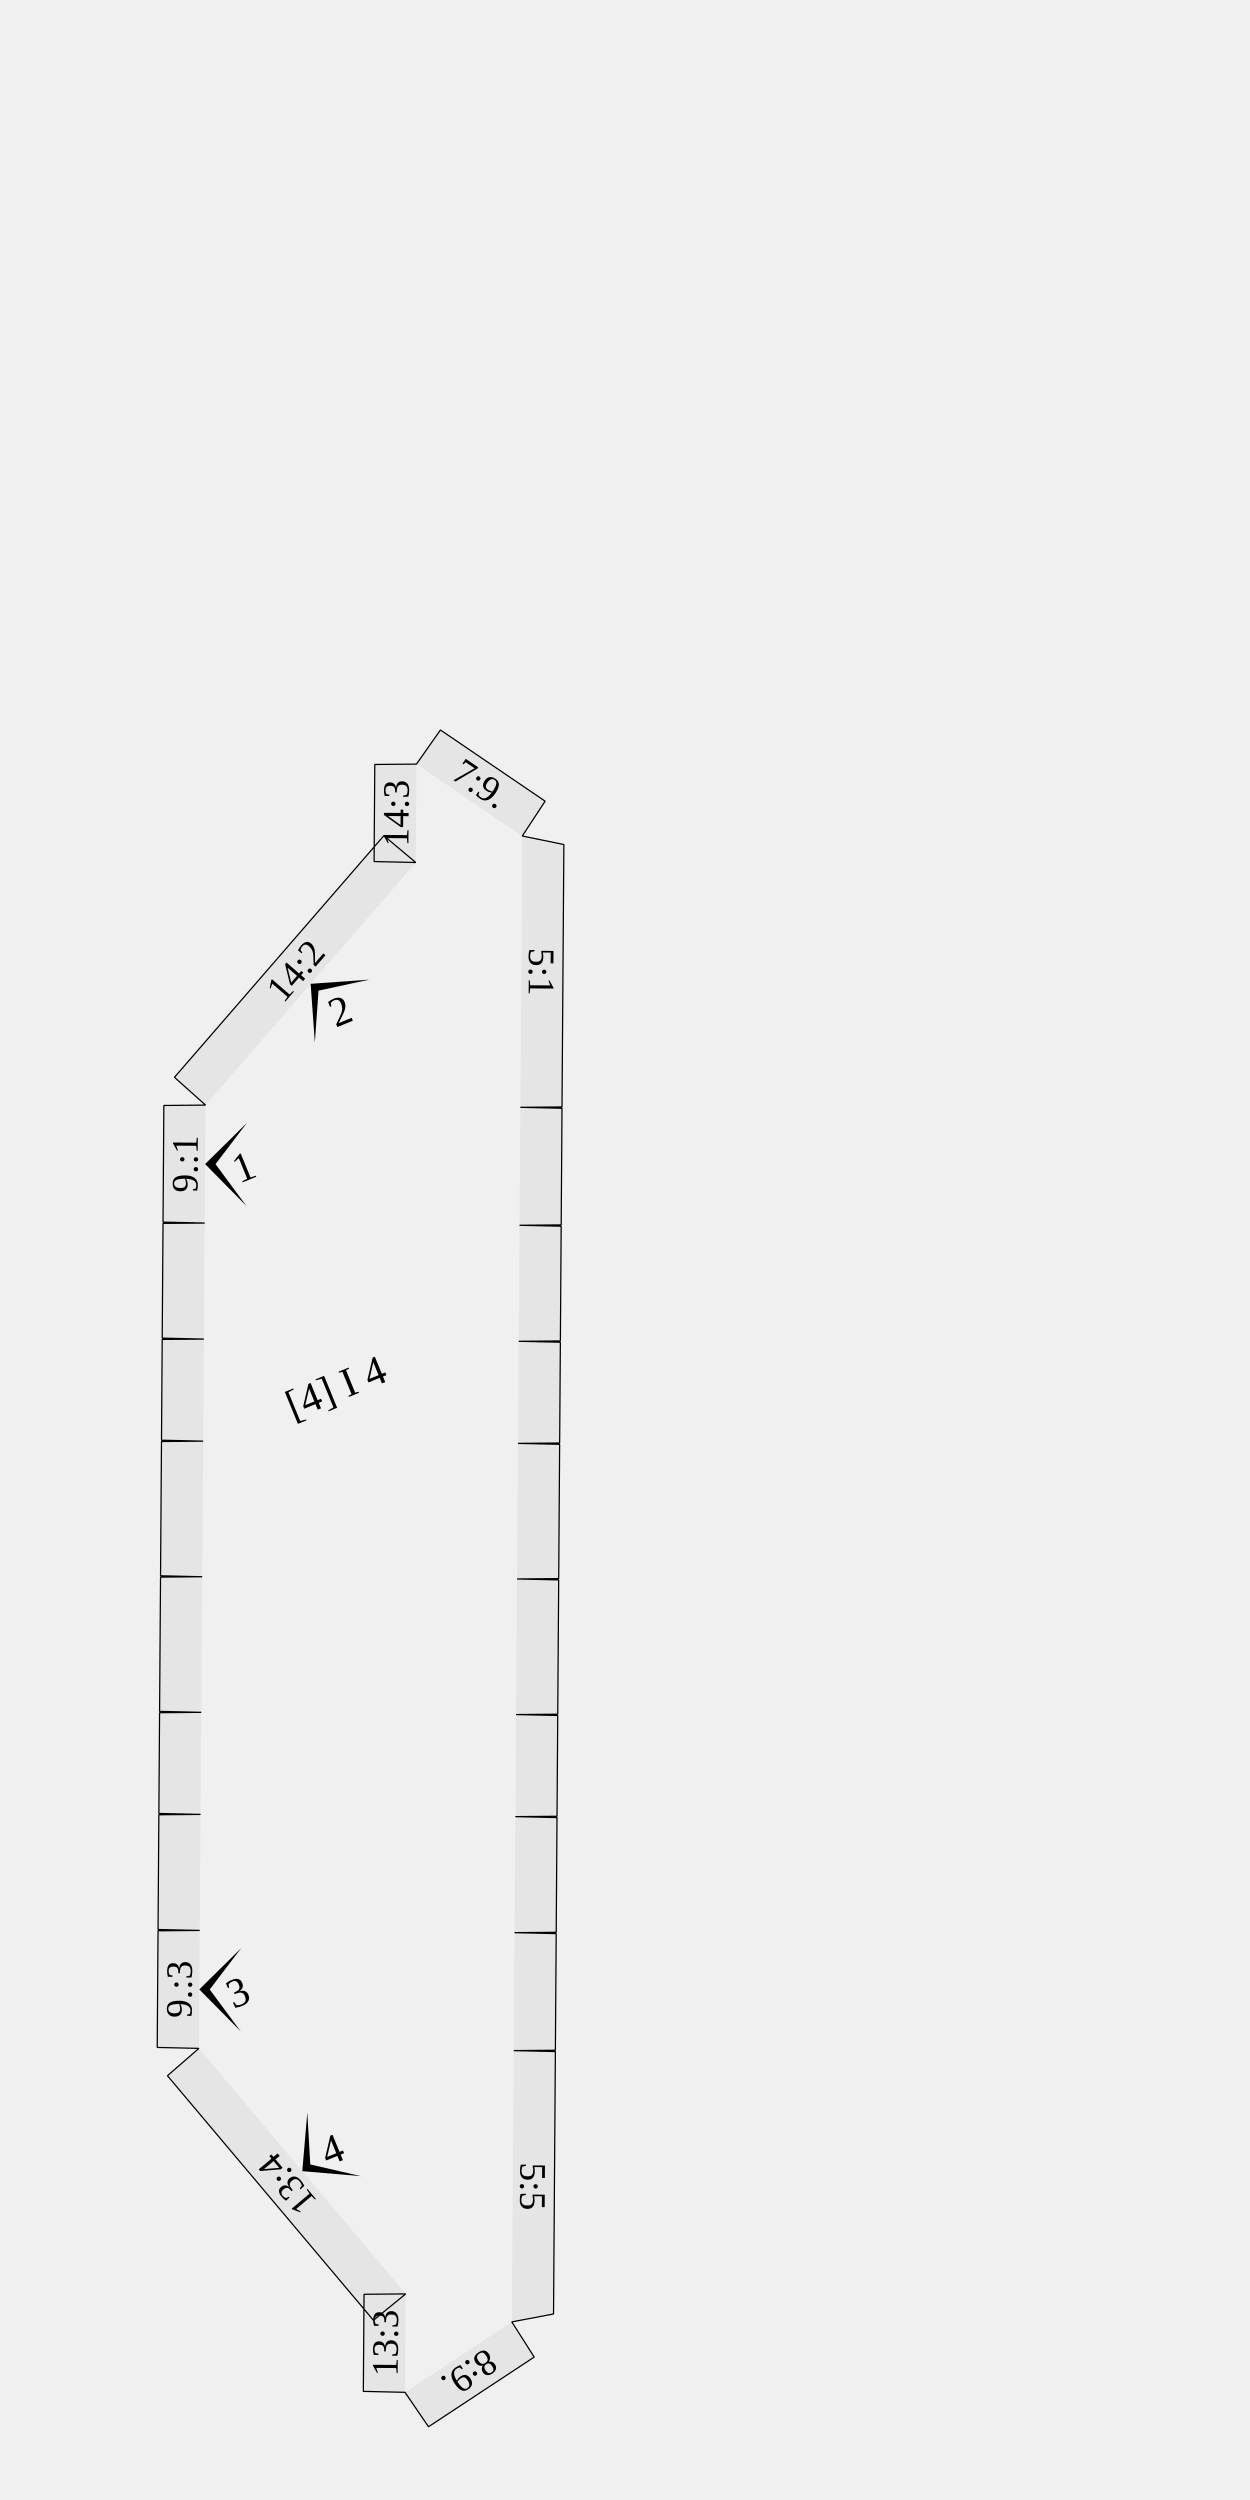
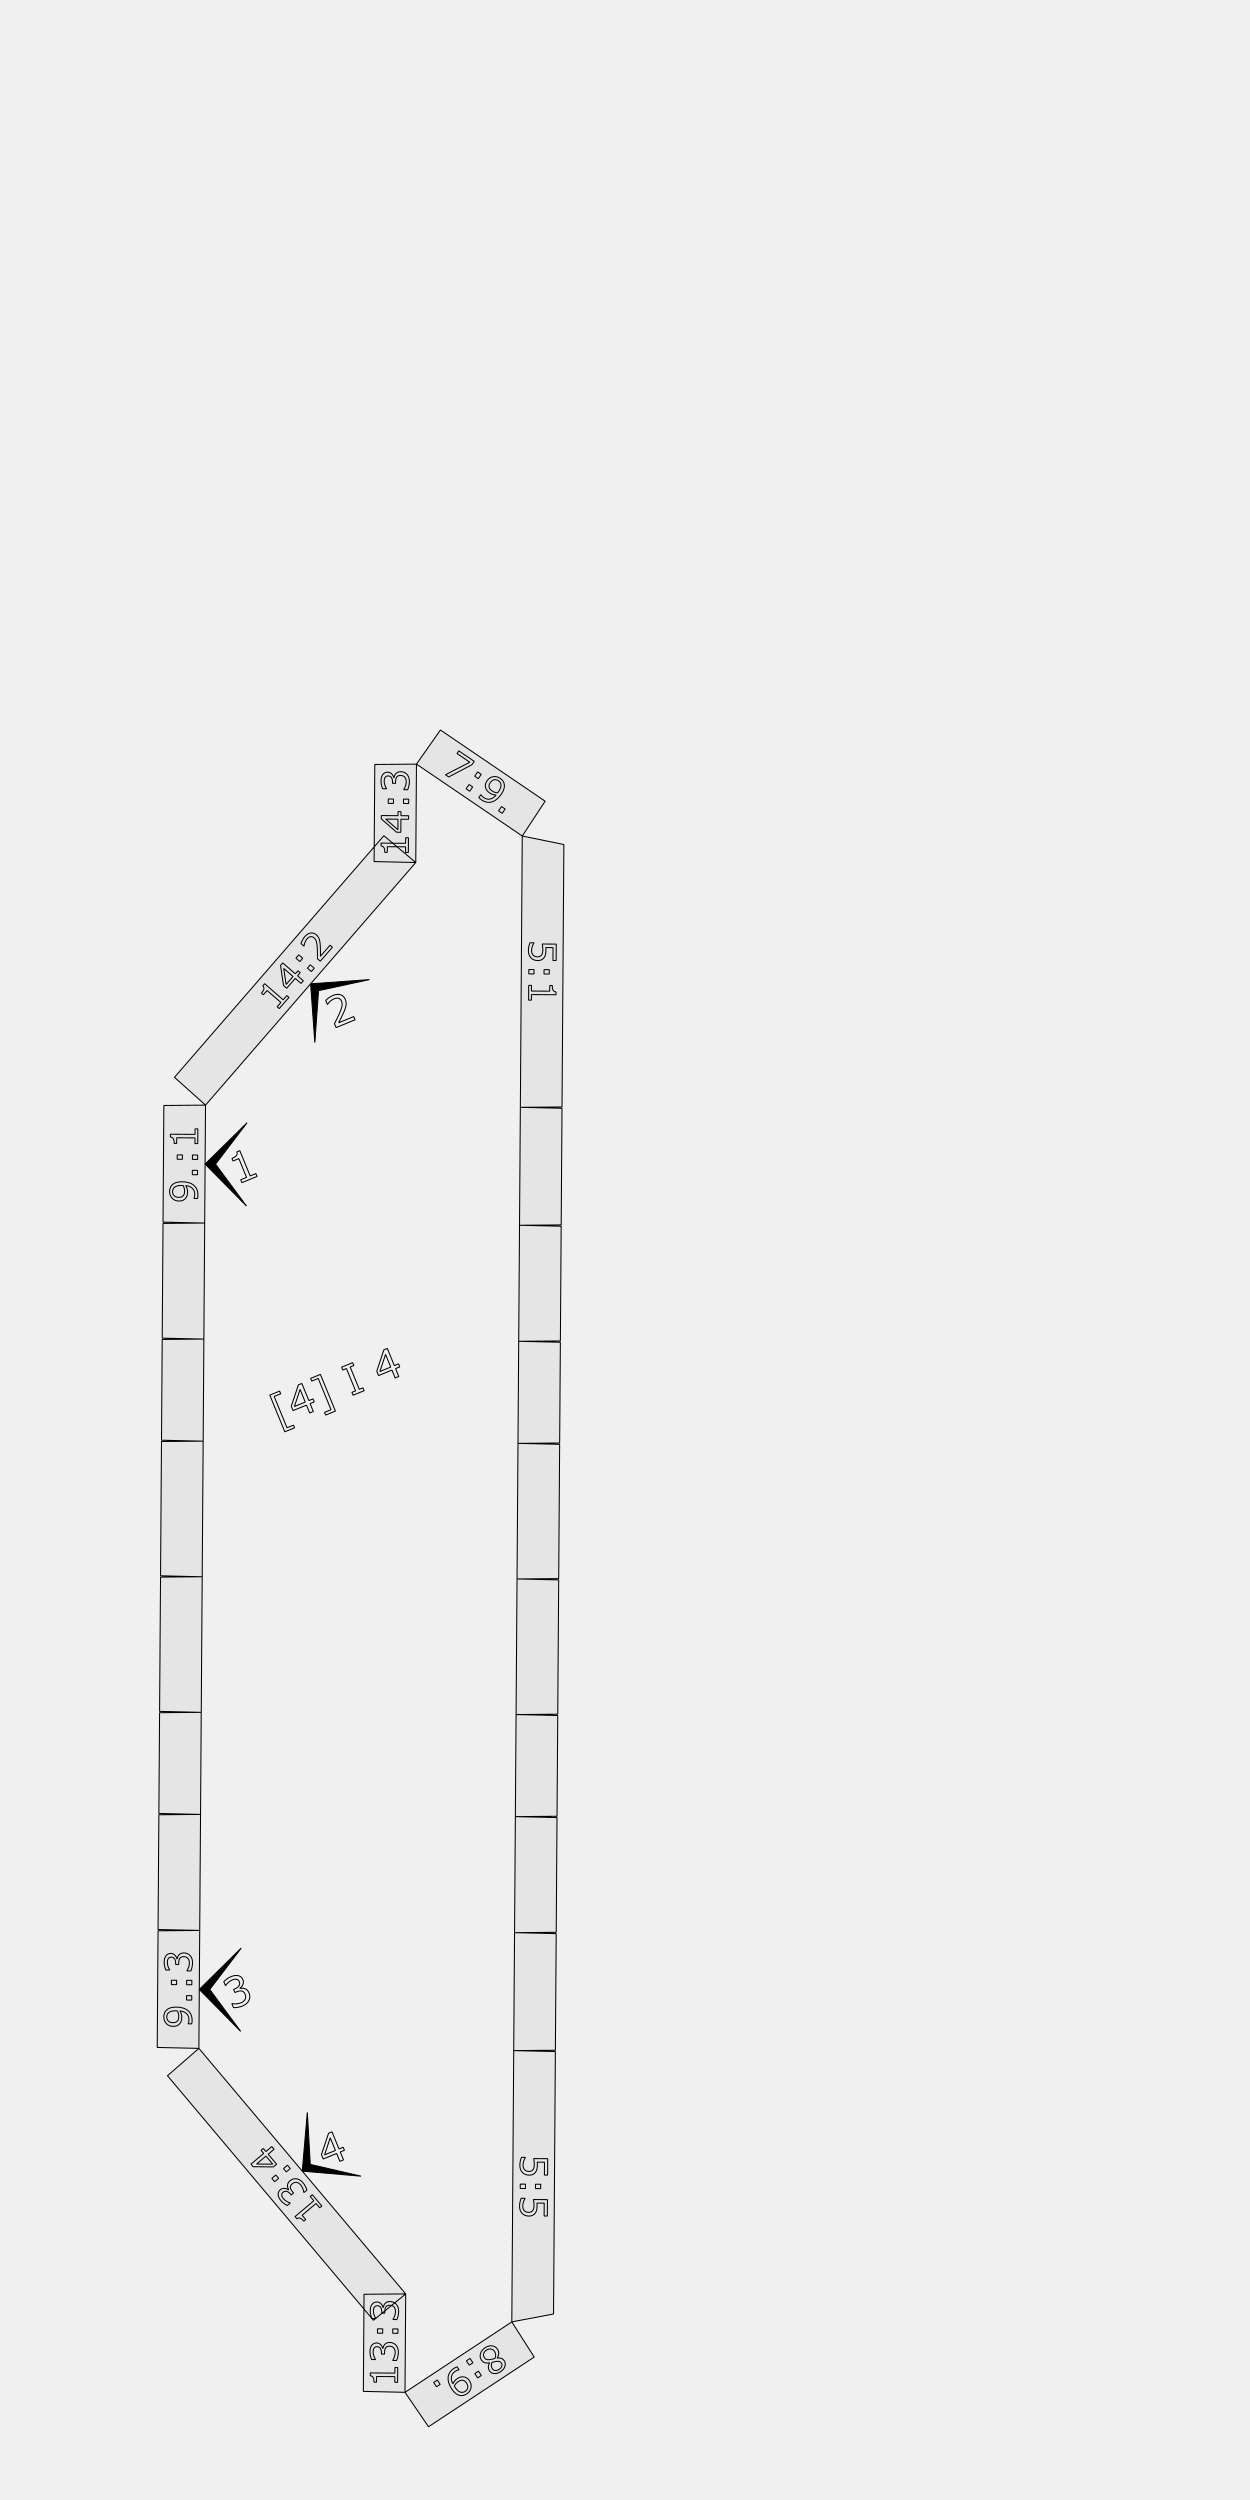
<svg xmlns="http://www.w3.org/2000/svg" version="1.1" width="300.00mm" height="600.00mm" viewBox="0 0 300.00 600.00" id="svg932">
  <defs id="defs936" />
  <style type="text/css" id="style824">
    path {
        fill: none;
        stroke-linecap: butt;
        stroke-linejoin: bevel;
        stroke-dasharray: none;
    }
    path.outer {
        stroke: #000000;
        stroke-dasharray: none;
        stroke-dashoffset: 0;
        stroke-width: 0.3;
        stroke-opacity: 1.0;
    }
    path.convex {
        stroke: #000000;
        stroke-dasharray: 0.50,1.00;
        stroke-dashoffset:0;
        stroke-width:0.2;
        stroke-opacity: 1.0
    }
    path.concave {
        stroke: #000000;
        stroke-dasharray: 1.00,0.50,0.20,0.50;
        stroke-dashoffset: 0;
        stroke-width: 0.2;
        stroke-opacity: 1.0
    }
    path.freestyle {
        stroke: #000000;
        stroke-dasharray: none;
        stroke-dashoffset: 0;
        stroke-width: 0.2;
        stroke-opacity: 1.0
    }
    path.outer_background {
        stroke: #ffffff;
        stroke-opacity: 1.0;
        stroke-width: 0.5
    }
    path.inner_background {
        stroke: #ffffff;
        stroke-opacity: 1.0;
        stroke-width: 0.2
    }
    path.sticker {
        fill: #e5e5e5;
        stroke: none;
        fill-opacity: 1.0;
    }
    path.arrow {
        fill: #000000;
    }
    text {
        font-style: normal;
        fill: #000000;
        fill-opacity: 1.0;
        stroke: none;
    }
    text, tspan {
        text-anchor:middle;
    }
    </style>
-   <g id="g5619" transform="rotate(0.8332273,1117.627,-1515.747)">
-     <g id="g6057" transform="rotate(-23.10422,116.3906,339.4738)">
-       <text style="font-size:10px" id="text5541" x="105.016" y="347.042">
-         <tspan id="tspan5539">[4] I 4</tspan>
-       </text>
-       <path class="sticker" d="m 140.373,372.736 9.167,4 -12.424,29.738 -9.288,-3.71 z m 20.179,-48.3 9.167,4 -10.614,25.405 -9.288,-3.71 z m 10.913,-26.12 9.167,4 -10.791,25.831 -9.288,-3.71 z m 25.1,-60.08 8.467,5.673 -24.28,58.117 -9.288,-3.71 z m -46.748,111.896 9.167,4 -9.323,22.315 -9.288,-3.71 z m 20.688,-115.699 -9.167,-4 8.983,-21.502 9.288,3.71 z m -112.397,139.204 -9.167,-4 12.424,-29.738 9.288,3.71 z m 21.988,-52.632 -9.167,-4 10.614,-25.405 9.288,3.71 z m -9.444,22.605 -9.167,-4 9.323,-22.315 9.288,3.71 z m 20.179,-48.3 -9.167,-4 10.791,-25.831 9.288,3.71 z m 88.778,-82.668 8.424,-5.392 16.782,25.334 -8.25,5.654 z m -77.866,56.548 -4.371,-8.996 68.481,-34.614 4.651,8.854 z m 26.085,133.576 9.167,4 -12.424,29.738 -9.288,-3.71 z m -21.988,52.632 9.167,4 -10.614,25.405 -9.288,-3.71 z m -10.735,25.695 9.167,4 -10.791,25.83 -9.288,-3.71 z m -10.913,26.12 9.167,4 -24.28,58.117 -9.987,-2.036 z m 31.091,-74.42 9.167,4 -9.323,22.315 -9.288,-3.71 z m -86.316,140.427 -9.167,-4 8.983,-21.502 9.288,3.71 z m 16.595,-169.555 -9.167,-4 12.424,-29.738 9.288,3.71 z m -20.179,48.3 -9.167,-4 10.614,-25.405 9.288,3.71 z m 10.735,-25.695 -9.167,-4 9.323,-22.315 9.288,3.71 z m -21.647,51.816 -9.167,-4 10.791,-25.831 9.288,3.71 z m 44.621,89.208 1.776,9.842 -29.816,5.866 -2.085,-9.782 z M 38.072,551.426 28.504,554.34 5,481.296 l 9.471,-3.213 z" id="path5543" />
-       <path class="outer" d="m 104.271,485.091 -10.791,25.83 -9.288,-3.71 9.167,4 -24.28,58.117 -9.987,-2.036 1.776,9.842 -29.816,5.866 -2.085,-9.782 -9.167,-4 8.983,-21.502 9.288,3.71 -9.567,2.914 L 5,481.296 l 9.471,-3.213 -9.167,-4 10.791,-25.831 9.288,3.71 -9.167,-4 10.614,-25.405 9.288,3.71 -9.167,-4 9.323,-22.315 9.288,3.71 -9.167,-4 12.424,-29.738 9.288,3.71 -9.167,-4 12.424,-29.738 9.288,3.71 -9.167,-4 9.323,-22.315 9.288,3.71 -9.167,-4 10.614,-25.405 9.288,3.71 -9.167,-4 10.791,-25.831 9.288,3.71 -4.371,-8.996 68.481,-34.614 4.651,8.854 -9.167,-4 8.983,-21.502 9.288,3.71 8.424,-5.392 16.782,25.334 -8.25,5.654 8.467,5.673 -24.28,58.117 -9.288,-3.71 9.167,4 -10.791,25.831 -9.288,-3.71 9.167,4 -10.614,25.405 -9.288,-3.71 9.167,4 -9.323,22.315 -9.288,-3.71 9.167,4 -12.424,29.738 -9.288,-3.71 9.167,4 -12.424,29.738 -9.288,-3.71 9.167,4 -9.323,22.315 -9.288,-3.71 9.167,4 -10.614,25.405 -9.288,-3.71 z" id="path5545" />
-       <text transform="rotate(112.674,3.272584,196.3132)" style="font-size:9px" id="text5549">
-         <tspan id="tspan5547">5:1</tspan>
-       </text>
-       <text transform="rotate(-67.32596,254.001,-18.75885)" style="font-size:9px" id="text5553">
-         <tspan id="tspan5551">14:3</tspan>
-       </text>
-       <g id="g5561">
-         <path transform="matrix(3.854887,-9.227124,9.227124,3.854887,96.28671,282.2485)" class="arrow" d="M 0,0 1,1 0,0.25 -1,1 Z" id="path5555" />
-         <text transform="translate(104.5911,289.7179)" style="font-size:10px" id="text5559">
-           <tspan id="tspan5557">1</tspan>
-         </text>
-       </g>
-       <text transform="matrix(0.385489,-0.922713,0.922713,0.385489,94.62583,281.5546)" style="font-size:9px" id="text5565">
-         <tspan id="tspan5563">9.:1</tspan>
-       </text>
-       <text transform="rotate(56.47843,-114.1562,288.721)" style="font-size:9px" id="text5569">
-         <tspan id="tspan5567">7:9.</tspan>
-       </text>
-       <g id="g5577">
-         <path transform="matrix(8.924712,-4.511042,4.511042,8.924712,136.1237,251.8104)" class="arrow" d="M 0,0 1,1 0,0.25 -1,1 Z" id="path5571" />
-         <text transform="translate(140.1836,263.8427)" style="font-size:10px" id="text5575">
-           <tspan id="tspan5573">2</tspan>
-         </text>
-       </g>
-       <text transform="rotate(-26.81455,592.4837,-158.7273)" style="font-size:9px" id="text5581">
-         <tspan id="tspan5579">14:2</tspan>
-       </text>
-       <text transform="matrix(-0.385489,0.922713,-0.922713,-0.385489,73.30297,537.9455)" style="font-size:9px" id="text5585">
-         <tspan id="tspan5583">5:5</tspan>
-       </text>
-       <text transform="rotate(-67.32596,437.5824,256.8957)" style="font-size:9px" id="text5589">
-         <tspan id="tspan5587">13:3</tspan>
-       </text>
-       <g id="g5597">
-         <path transform="matrix(3.854889,-9.227125,9.227125,3.854889,19.92744,465.0235)" class="arrow" d="M 0,0 1,1 0,0.25 -1,1 Z" id="path5591" />
-         <text transform="translate(28.23185,472.4929)" style="font-size:10px" id="text5595">
-           <tspan id="tspan5593">3</tspan>
-         </text>
-       </g>
-       <text transform="rotate(-67.32589,357.7379,218.451)" style="font-size:9px" id="text5601">
-         <tspan id="tspan5599">9.:3</tspan>
-       </text>
-       <text transform="rotate(168.8698,-5.679257,288.1726)" style="font-size:9px" id="text5605">
-         <tspan id="tspan5603">8:9.</tspan>
-       </text>
-       <g id="g5613">
-         <path transform="matrix(-3.063159,-9.519299,9.519299,-3.063159,26.2714,514.7549)" class="arrow" d="M 0,0 1,1 0,0.25 -1,1 Z" id="path5607" />
-         <text transform="translate(34.83877,515.9981)" style="font-size:10px" id="text5611">
-           <tspan id="tspan5609">4</tspan>
-         </text>
-       </g>
-       <text transform="rotate(-107.8374,200.0342,248.7053)" style="font-size:9px" id="text5617">
-         <tspan id="tspan5615">13:4</tspan>
-       </text>
-     </g>
-   </g>
+   <path id="path858" style="font-style:normal;font-size:medium;text-anchor:middle;fill:none;fill-opacity:1;stroke:#000000;stroke-width:0.25;stroke-linecap:butt;stroke-linejoin:bevel;stroke-dasharray:none;stroke-opacity:1" d="m 70.706,342.669 -2.35,0.962 -3.605,-8.802 2.35,-0.962 0.265,0.646 -1.563,0.64 3.076,7.51 1.563,-0.64 z" />
+   <path id="path860" style="font-style:normal;font-size:medium;text-anchor:middle;fill:none;fill-opacity:1;stroke:#000000;stroke-width:0.25;stroke-linecap:butt;stroke-linejoin:bevel;stroke-dasharray:none;stroke-opacity:1" d="m 75.423,336.458 -0.999,0.409 0.775,1.893 -0.868,0.355 -0.775,-1.893 -3.222,1.319 -0.426,-1.039 1.703,-5.13 0.831,-0.341 1.684,4.112 0.999,-0.409 z m -2.162,0.041 -1.244,-3.036 -1.364,4.104 z" />
+   <path id="path862" style="font-style:normal;font-size:medium;text-anchor:middle;fill:none;fill-opacity:1;stroke:#000000;stroke-width:0.25;stroke-linecap:butt;stroke-linejoin:bevel;stroke-dasharray:none;stroke-opacity:1" d="m 80.502,338.657 -2.35,0.962 -0.265,-0.646 1.563,-0.64 -3.076,-7.51 -1.563,0.64 -0.265,-0.646 2.35,-0.962 z" />
+   <path id="path864" style="font-style:normal;font-size:medium;text-anchor:middle;fill:none;fill-opacity:1;stroke:#000000;stroke-width:0.25;stroke-linecap:butt;stroke-linejoin:bevel;stroke-dasharray:none;stroke-opacity:1" d="m 87.395,333.765 -2.657,1.088 -0.281,-0.687 0.881,-0.361 -2.193,-5.354 -0.881,0.361 -0.281,-0.687 2.657,-1.088 0.281,0.687 -0.881,0.361 2.193,5.354 0.881,-0.361 z" />
+   <path id="path866" style="font-style:normal;font-size:medium;text-anchor:middle;fill:none;fill-opacity:1;stroke:#000000;stroke-width:0.25;stroke-linecap:butt;stroke-linejoin:bevel;stroke-dasharray:none;stroke-opacity:1" d="m 95.937,328.056 -0.999,0.409 0.775,1.893 -0.868,0.355 -0.775,-1.893 -3.222,1.319 -0.426,-1.039 1.703,-5.13 0.831,-0.34 1.684,4.112 0.999,-0.409 z m -2.162,0.041 -1.244,-3.036 -1.364,4.104 z" />
+   <path class="sticker" d="m 124.317,346.41 9.999,0.227 -0.227,32.228 -10.001,0.087 z m 0.368,-52.344 9.999,0.227 -0.194,27.533 -10.001,0.087 z m 0.199,-28.308 9.999,0.227 -0.197,27.993 -10.001,0.087 z m 0.458,-65.111 9.986,2.041 -0.443,62.983 -10.001,0.087 z m -0.853,121.265 9.999,0.227 -0.17,24.183 -10.001,0.087 z M 99.785,207.004 l -9.999,-0.227 0.164,-23.303 10.001,-0.087 z m -51.256,171.416 -9.999,-0.227 0.227,-32.228 10.001,-0.087 z m 0.401,-57.039 -9.999,-0.227 0.194,-27.533 10.001,-0.087 z m -0.172,24.497 -9.999,-0.227 0.17,-24.183 10.001,-0.087 z m 0.368,-52.344 -9.999,-0.227 0.197,-27.993 10.001,-0.087 z m 50.825,-110.147 5.752,-8.182 25.131,17.084 -5.492,8.358 z m -50.626,81.84 -7.454,-6.668 50.254,-57.985 7.66,6.431 z m 74.763,113.725 9.999,0.227 -0.227,32.228 -10.001,0.087 z m -0.401,57.039 9.999,0.227 -0.194,27.533 -10.001,0.087 z m -0.196,27.847 9.999,0.227 -0.197,27.993 -10.001,0.087 z m -0.199,28.308 9.999,0.227 -0.443,62.983 -10.014,1.9 z m 0.567,-80.652 9.999,0.227 -0.17,24.183 -10.001,0.087 z m -26.657,162.664 -9.999,-0.227 0.164,-23.303 10.001,-0.087 z m -48.902,-163.196 -9.999,-0.227 0.227,-32.228 10.001,-0.087 z m -0.368,52.344 -9.999,-0.227 0.194,-27.533 10.001,-0.087 z m 0.196,-27.847 -9.999,-0.227 0.17,-24.183 10.001,-0.087 z m -0.395,56.154 -9.999,-0.227 0.197,-27.993 10.001,-0.087 z m 75.101,65.643 5.374,8.435 -25.369,16.729 -5.636,-8.262 z m -25.465,-6.716 -7.749,6.322 -49.433,-58.687 7.547,-6.563 z" id="path5543" style="fill:#e5e5e5;fill-opacity:1;stroke:#000000;stroke-width:0.25;stroke-linecap:butt;stroke-linejoin:bevel;stroke-dasharray:none;stroke-opacity:1" />
+   <path id="path869" style="font-style:normal;font-size:medium;text-anchor:middle;fill:none;fill-opacity:1;stroke:#000000;stroke-width:0.25;stroke-linecap:butt;stroke-linejoin:bevel;stroke-dasharray:none;stroke-opacity:1" d="m 129.011,230.536 q -0.457,-0.003 -0.873,-0.173 -0.416,-0.17 -0.7,-0.462 -0.305,-0.319 -0.469,-0.759 -0.16,-0.436 -0.155,-1.012 0.004,-0.536 0.122,-1.032 0.113,-0.496 0.274,-0.837 l 0.927,0.007 -4.3e-4,0.061 q -0.231,0.359 -0.397,0.841 -0.162,0.482 -0.165,0.948 -0.002,0.312 0.084,0.603 0.086,0.295 0.304,0.525 0.188,0.195 0.451,0.293 0.263,0.103 0.61,0.105 0.338,0.002 0.572,-0.115 0.234,-0.113 0.376,-0.318 0.169,-0.227 0.237,-0.556 0.073,-0.325 0.075,-0.729 0.003,-0.387 -0.048,-0.747 -0.05,-0.356 -0.101,-0.616 l 3.371,0.024 -0.028,3.937 -0.769,-0.005 0.022,-3.089 -1.74,-0.012 q 0.016,0.189 0.024,0.387 0.007,0.198 0.006,0.343 -0.004,0.532 -0.099,0.931 -0.091,0.399 -0.322,0.732 -0.244,0.35 -0.628,0.541 -0.384,0.191 -0.959,0.187 z" />
+   <path id="path871" style="font-style:normal;font-size:medium;text-anchor:middle;fill:none;fill-opacity:1;stroke:#000000;stroke-width:0.25;stroke-linecap:butt;stroke-linejoin:bevel;stroke-dasharray:none;stroke-opacity:1" d="m 130.566,233.764 0.007,-1.05 1.252,0.009 -0.007,1.05 z m -3.656,-0.026 0.007,-1.05 1.252,0.009 -0.007,1.05 z" />
+   <path id="path873" style="font-style:normal;font-size:medium;text-anchor:middle;fill:none;fill-opacity:1;stroke:#000000;stroke-width:0.25;stroke-linecap:butt;stroke-linejoin:bevel;stroke-dasharray:none;stroke-opacity:1" d="m 126.866,240.027 0.025,-3.542 0.668,0.005 -0.01,1.362 4.386,0.031 0.01,-1.362 0.598,0.004 q -0.002,0.277 0.04,0.594 0.046,0.317 0.133,0.48 0.108,0.203 0.275,0.318 0.171,0.12 0.456,0.139 l -0.005,0.681 -5.897,-0.042 -0.009,1.336 z" />
+   <path id="path876" style="font-style:normal;font-size:medium;text-anchor:middle;fill:none;fill-opacity:1;stroke:#000000;stroke-width:0.25;stroke-linecap:butt;stroke-linejoin:bevel;stroke-dasharray:none;stroke-opacity:1" d="m 98.027,201.062 -0.025,3.542 -0.668,-0.005 0.01,-1.362 -4.386,-0.031 -0.01,1.362 -0.598,-0.004 q 0.002,-0.277 -0.04,-0.594 -0.046,-0.317 -0.133,-0.48 -0.108,-0.203 -0.275,-0.318 -0.171,-0.12 -0.456,-0.139 l 0.005,-0.681 5.897,0.042 0.009,-1.336 z" />
+   <path id="path878" style="font-style:normal;font-size:medium;text-anchor:middle;fill:none;fill-opacity:1;stroke:#000000;stroke-width:0.25;stroke-linecap:butt;stroke-linejoin:bevel;stroke-dasharray:none;stroke-opacity:1" d="m 96.23,194.796 -0.007,0.971 1.841,0.013 -0.006,0.844 -1.841,-0.013 -0.022,3.133 -1.011,-0.007 -3.669,-3.194 0.006,-0.809 3.999,0.028 0.007,-0.971 z m -0.716,1.81 -2.953,-0.021 2.935,2.556 z" />
+   <path id="path880" style="font-style:normal;font-size:medium;text-anchor:middle;fill:none;fill-opacity:1;stroke:#000000;stroke-width:0.25;stroke-linecap:butt;stroke-linejoin:bevel;stroke-dasharray:none;stroke-opacity:1" d="m 94.436,191.769 -0.007,1.05 -1.252,-0.009 0.007,-1.05 z m 3.656,0.026 -0.007,1.05 -1.252,-0.009 0.007,-1.05 z" />
+   <path id="path882" style="font-style:normal;font-size:medium;text-anchor:middle;fill:none;fill-opacity:1;stroke:#000000;stroke-width:0.25;stroke-linecap:butt;stroke-linejoin:bevel;stroke-dasharray:none;stroke-opacity:1" d="m 94.984,185.686 q 0.19,-0.21 0.477,-0.344 0.287,-0.134 0.739,-0.131 0.448,0.003 0.821,0.168 0.372,0.165 0.647,0.462 0.305,0.332 0.452,0.781 0.142,0.445 0.138,0.977 -0.004,0.545 -0.139,1.071 -0.131,0.526 -0.287,0.864 l -0.918,-0.006 4.64e-4,-0.066 q 0.249,-0.372 0.415,-0.876 0.166,-0.504 0.169,-0.974 0.002,-0.277 -0.088,-0.59 -0.09,-0.313 -0.269,-0.507 -0.192,-0.204 -0.424,-0.302 -0.232,-0.103 -0.588,-0.105 -0.352,-0.002 -0.581,0.11 -0.234,0.108 -0.367,0.305 -0.138,0.197 -0.188,0.478 -0.055,0.281 -0.057,0.606 l -0.003,0.396 -0.729,-0.005 0.002,-0.308 q 0.005,-0.668 -0.269,-1.065 -0.278,-0.402 -0.815,-0.406 -0.237,-0.002 -0.414,0.098 -0.181,0.1 -0.296,0.279 -0.116,0.188 -0.161,0.403 -0.045,0.215 -0.047,0.487 -0.003,0.417 0.143,0.889 0.146,0.471 0.416,0.891 l -3.09e-4,0.044 -0.918,-0.006 q -0.152,-0.313 -0.275,-0.833 -0.128,-0.524 -0.125,-1.012 0.003,-0.479 0.094,-0.843 0.09,-0.364 0.286,-0.657 0.213,-0.315 0.513,-0.475 0.3,-0.16 0.7,-0.158 0.545,0.004 0.951,0.393 0.402,0.385 0.503,0.909 l 0.062,4.3e-4 q 0.037,-0.211 0.153,-0.482 0.112,-0.272 0.28,-0.459 z" />
+   <path style="fill:#000000;stroke:#000000;stroke-width:0.25;stroke-linecap:butt;stroke-linejoin:bevel;stroke-dasharray:none;stroke-opacity:1" id="path5555" d="m 49.226,279.38 10.07,-9.929 -7.57,9.947 7.429,10.053 z" class="arrow" />
+   <path d="m 61.694,282.346 -3.642,1.492 -0.281,-0.687 1.401,-0.574 -1.847,-4.51 -1.401,0.574 -0.252,-0.615 q 0.285,-0.117 0.592,-0.295 0.305,-0.183 0.435,-0.342 0.162,-0.198 0.209,-0.418 0.05,-0.226 -0.052,-0.527 l 0.7,-0.287 2.483,6.064 1.374,-0.563 z" style="font-style:normal;font-size:medium;text-anchor:middle;fill:none;fill-opacity:1;stroke:#000000;stroke-width:0.25;stroke-linecap:butt;stroke-linejoin:bevel;stroke-dasharray:none;stroke-opacity:1" id="path885" />
+   <path id="path888" style="font-style:normal;font-size:medium;text-anchor:middle;fill:none;fill-opacity:1;stroke:#000000;stroke-width:0.25;stroke-linecap:butt;stroke-linejoin:bevel;stroke-dasharray:none;stroke-opacity:1" d="m 43.731,283.626 q 0.857,0.006 1.554,0.209 0.697,0.198 1.187,0.597 0.498,0.403 0.766,1.007 0.268,0.604 0.262,1.417 -0.002,0.229 -0.029,0.43 -0.023,0.202 -0.077,0.36 l -0.839,-0.006 3.09e-4,-0.044 q 0.067,-0.127 0.13,-0.359 0.059,-0.233 0.061,-0.518 0.007,-0.971 -0.569,-1.525 -0.581,-0.558 -1.604,-0.653 0.243,0.41 0.346,0.771 0.103,0.361 0.1,0.787 -0.003,0.404 -0.084,0.733 -0.081,0.325 -0.312,0.653 -0.271,0.385 -0.685,0.58 -0.414,0.19 -0.99,0.186 -1.002,-0.007 -1.626,-0.671 -0.624,-0.664 -0.617,-1.613 0.003,-0.475 0.156,-0.878 0.148,-0.403 0.444,-0.704 0.367,-0.371 0.944,-0.569 0.573,-0.198 1.482,-0.192 z m -0.195,0.886 q -0.681,-0.005 -1.095,0.133 -0.414,0.138 -0.644,0.382 -0.199,0.205 -0.284,0.442 -0.09,0.237 -0.092,0.514 -0.004,0.633 0.388,1.005 0.393,0.368 1.109,0.373 0.417,0.003 0.682,-0.114 0.265,-0.117 0.464,-0.397 0.138,-0.197 0.188,-0.434 0.046,-0.237 0.048,-0.527 0.002,-0.343 -0.087,-0.695 -0.09,-0.352 -0.263,-0.661 -0.092,-0.005 -0.18,-0.01 -0.092,-0.009 -0.233,-0.01 z" />
+   <path id="path890" style="font-style:normal;font-size:medium;text-anchor:middle;fill:none;fill-opacity:1;stroke:#000000;stroke-width:0.25;stroke-linecap:butt;stroke-linejoin:bevel;stroke-dasharray:none;stroke-opacity:1" d="m 47.415,280.888 -0.007,1.05 -1.252,-0.009 0.007,-1.05 z" />
+   <path id="path892" style="font-style:normal;font-size:medium;text-anchor:middle;fill:none;fill-opacity:1;stroke:#000000;stroke-width:0.25;stroke-linecap:butt;stroke-linejoin:bevel;stroke-dasharray:none;stroke-opacity:1" d="m 43.785,277.184 -0.007,1.05 -1.252,-0.009 0.007,-1.05 z m 3.656,0.026 -0.007,1.05 -1.252,-0.009 0.007,-1.05 z" />
+   <path id="path894" style="font-style:normal;font-size:medium;text-anchor:middle;fill:none;fill-opacity:1;stroke:#000000;stroke-width:0.25;stroke-linecap:butt;stroke-linejoin:bevel;stroke-dasharray:none;stroke-opacity:1" d="m 47.485,270.922 -0.025,3.542 -0.668,-0.005 0.01,-1.362 -4.386,-0.031 -0.01,1.362 -0.598,-0.004 q 0.002,-0.277 -0.04,-0.594 -0.046,-0.317 -0.133,-0.48 -0.108,-0.203 -0.275,-0.318 -0.171,-0.12 -0.456,-0.139 l 0.005,-0.681 5.897,0.042 0.009,-1.336 z" />
+   <path id="path897" style="font-style:normal;font-size:medium;text-anchor:middle;fill:none;fill-opacity:1;stroke:#000000;stroke-width:0.25;stroke-linecap:butt;stroke-linejoin:bevel;stroke-dasharray:none;stroke-opacity:1" d="m 113.265,183.533 -5.577,2.936 -0.778,-0.529 5.852,-3.004 -3.082,-2.095 0.432,-0.636 3.703,2.518 z" />
+   <path id="path899" style="font-style:normal;font-size:medium;text-anchor:middle;fill:none;fill-opacity:1;stroke:#000000;stroke-width:0.25;stroke-linecap:butt;stroke-linejoin:bevel;stroke-dasharray:none;stroke-opacity:1" d="m 114.795,186.88 -0.869,-0.59 0.704,-1.036 0.869,0.59 z m -2.056,3.024 -0.869,-0.59 0.704,-1.036 0.869,0.59 z" />
+   <path id="path901" style="font-style:normal;font-size:medium;text-anchor:middle;fill:none;fill-opacity:1;stroke:#000000;stroke-width:0.25;stroke-linecap:butt;stroke-linejoin:bevel;stroke-dasharray:none;stroke-opacity:1" d="m 120.302,190.613 q -0.482,0.709 -1.038,1.175 -0.553,0.469 -1.157,0.654 -0.612,0.189 -1.263,0.076 -0.651,-0.113 -1.323,-0.57 -0.189,-0.128 -0.341,-0.264 -0.155,-0.132 -0.256,-0.264 l 0.472,-0.694 0.036,0.025 q 0.068,0.126 0.226,0.308 0.161,0.178 0.397,0.339 0.803,0.546 1.584,0.375 0.787,-0.172 1.435,-0.969 -0.476,-0.026 -0.834,-0.142 -0.357,-0.115 -0.71,-0.355 -0.334,-0.227 -0.562,-0.478 -0.224,-0.248 -0.369,-0.623 -0.169,-0.439 -0.1,-0.892 0.072,-0.45 0.396,-0.926 0.563,-0.829 1.462,-0.978 0.898,-0.149 1.683,0.385 0.393,0.267 0.643,0.618 0.253,0.347 0.338,0.761 0.104,0.512 -0.053,1.101 -0.154,0.586 -0.665,1.338 z m -0.628,-0.655 q 0.383,-0.563 0.499,-0.984 0.116,-0.421 0.041,-0.748 -0.06,-0.28 -0.209,-0.482 -0.147,-0.206 -0.376,-0.362 -0.523,-0.356 -1.051,-0.236 -0.524,0.122 -0.927,0.714 -0.235,0.345 -0.285,0.63 -0.05,0.285 0.071,0.606 0.087,0.224 0.256,0.397 0.172,0.17 0.411,0.333 0.283,0.193 0.626,0.314 0.343,0.121 0.696,0.149 0.056,-0.074 0.109,-0.144 0.059,-0.071 0.138,-0.188 z" />
+   <path id="path903" style="font-style:normal;font-size:medium;text-anchor:middle;fill:none;fill-opacity:1;stroke:#000000;stroke-width:0.25;stroke-linecap:butt;stroke-linejoin:bevel;stroke-dasharray:none;stroke-opacity:1" d="m 120.528,195.198 -0.869,-0.59 0.704,-1.036 0.869,0.59 z" />
+   <path style="fill:#000000;stroke:#000000;stroke-width:0.25;stroke-linecap:butt;stroke-linejoin:bevel;stroke-dasharray:none;stroke-opacity:1" id="path5571" d="m 74.555,236.115 14.106,-1.008 -12.217,2.645 -0.882,12.469 z" class="arrow" />
+   <path d="m 85.209,244.754 -4.555,1.865 -0.387,-0.944 q 0.308,-0.601 0.616,-1.202 0.312,-0.603 0.559,-1.173 0.523,-1.196 0.642,-1.82 0.117,-0.628 -0.118,-1.202 -0.215,-0.524 -0.683,-0.675 -0.466,-0.158 -1.085,0.096 -0.411,0.168 -0.831,0.509 -0.42,0.341 -0.754,0.826 l -0.045,0.018 -0.389,-0.949 q 0.256,-0.29 0.736,-0.639 0.484,-0.351 0.986,-0.557 1.035,-0.424 1.828,-0.163 0.791,0.256 1.141,1.11 0.157,0.384 0.195,0.759 0.04,0.369 -0.027,0.745 -0.061,0.352 -0.19,0.722 -0.124,0.367 -0.328,0.836 -0.289,0.672 -0.621,1.331 -0.334,0.654 -0.626,1.217 l 3.619,-1.482 z" style="font-style:normal;font-size:medium;text-anchor:middle;fill:none;fill-opacity:1;stroke:#000000;stroke-width:0.25;stroke-linecap:butt;stroke-linejoin:bevel;stroke-dasharray:none;stroke-opacity:1" id="path906" />
+   <path id="path909" style="font-style:normal;font-size:medium;text-anchor:middle;fill:none;fill-opacity:1;stroke:#000000;stroke-width:0.25;stroke-linecap:butt;stroke-linejoin:bevel;stroke-dasharray:none;stroke-opacity:1" d="m 69.344,239.38 -2.32,2.677 -0.505,-0.437 0.892,-1.029 -3.314,-2.872 -0.892,1.029 -0.452,-0.391 q 0.181,-0.209 0.355,-0.477 0.171,-0.271 0.211,-0.451 0.049,-0.225 -0.002,-0.42 -0.052,-0.202 -0.256,-0.402 l 0.446,-0.515 4.457,3.862 0.875,-1.01 z" />
+   <path id="path911" style="font-style:normal;font-size:medium;text-anchor:middle;fill:none;fill-opacity:1;stroke:#000000;stroke-width:0.25;stroke-linecap:butt;stroke-linejoin:bevel;stroke-dasharray:none;stroke-opacity:1" d="m 72.048,233.448 -0.636,0.734 1.391,1.206 -0.553,0.638 -1.391,-1.206 -2.052,2.368 -0.764,-0.662 -0.714,-4.812 0.53,-0.611 3.022,2.619 0.636,-0.734 z m -1.72,0.911 -2.232,-1.934 0.571,3.85 z" />
+   <path id="path913" style="font-style:normal;font-size:medium;text-anchor:middle;fill:none;fill-opacity:1;stroke:#000000;stroke-width:0.25;stroke-linecap:butt;stroke-linejoin:bevel;stroke-dasharray:none;stroke-opacity:1" d="m 72.651,229.981 -0.688,0.794 -0.946,-0.82 0.688,-0.794 z m 2.763,2.395 -0.688,0.794 -0.946,-0.82 0.688,-0.794 z" />
+   <path id="path915" style="font-style:normal;font-size:medium;text-anchor:middle;fill:none;fill-opacity:1;stroke:#000000;stroke-width:0.25;stroke-linecap:butt;stroke-linejoin:bevel;stroke-dasharray:none;stroke-opacity:1" d="m 79.777,227.342 -2.901,3.347 -0.694,-0.602 q 0.003,-0.608 0.007,-1.215 0.006,-0.611 -0.027,-1.169 -0.065,-1.173 -0.223,-1.722 -0.161,-0.552 -0.583,-0.918 -0.385,-0.334 -0.823,-0.265 -0.438,0.062 -0.832,0.517 -0.262,0.302 -0.461,0.746 -0.199,0.444 -0.27,0.969 l -0.029,0.033 -0.697,-0.604 q 0.088,-0.337 0.331,-0.812 0.246,-0.479 0.566,-0.847 0.659,-0.76 1.402,-0.873 0.739,-0.115 1.367,0.429 0.282,0.245 0.465,0.531 0.182,0.28 0.28,0.609 0.094,0.308 0.14,0.657 0.05,0.345 0.076,0.805 0.041,0.658 0.041,1.321 -0.003,0.661 -0.009,1.231 l 2.305,-2.66 z" />
+   <path id="path918" style="font-style:normal;font-size:medium;text-anchor:middle;fill:none;fill-opacity:1;stroke:#000000;stroke-width:0.25;stroke-linecap:butt;stroke-linejoin:bevel;stroke-dasharray:none;stroke-opacity:1" d="m 126.96,522.034 q -0.457,-0.003 -0.873,-0.173 -0.416,-0.17 -0.7,-0.462 -0.305,-0.319 -0.469,-0.759 -0.16,-0.436 -0.155,-1.012 0.004,-0.536 0.122,-1.032 0.113,-0.496 0.274,-0.837 l 0.927,0.007 -4.3e-4,0.061 q -0.231,0.359 -0.397,0.841 -0.162,0.482 -0.165,0.948 -0.002,0.312 0.084,0.603 0.086,0.295 0.304,0.525 0.188,0.195 0.451,0.293 0.263,0.103 0.61,0.105 0.338,0.002 0.572,-0.115 0.234,-0.113 0.376,-0.318 0.169,-0.227 0.237,-0.556 0.073,-0.325 0.075,-0.729 0.003,-0.387 -0.048,-0.747 -0.05,-0.356 -0.101,-0.616 l 3.371,0.024 -0.028,3.937 -0.769,-0.005 0.022,-3.089 -1.74,-0.012 q 0.016,0.189 0.024,0.387 0.007,0.198 0.006,0.343 -0.004,0.532 -0.099,0.931 -0.091,0.399 -0.322,0.732 -0.244,0.35 -0.628,0.541 -0.384,0.191 -0.959,0.187 z" />
+   <path id="path920" style="font-style:normal;font-size:medium;text-anchor:middle;fill:none;fill-opacity:1;stroke:#000000;stroke-width:0.25;stroke-linecap:butt;stroke-linejoin:bevel;stroke-dasharray:none;stroke-opacity:1" d="m 128.515,525.262 0.007,-1.05 1.252,0.009 -0.007,1.05 z m -3.656,-0.026 0.007,-1.05 1.252,0.009 -0.007,1.05 z" />
+   <path id="path922" style="font-style:normal;font-size:medium;text-anchor:middle;fill:none;fill-opacity:1;stroke:#000000;stroke-width:0.25;stroke-linecap:butt;stroke-linejoin:bevel;stroke-dasharray:none;stroke-opacity:1" d="m 126.891,531.86 q -0.457,-0.003 -0.873,-0.173 -0.416,-0.17 -0.7,-0.462 -0.305,-0.319 -0.469,-0.759 -0.16,-0.436 -0.155,-1.012 0.004,-0.536 0.122,-1.032 0.113,-0.496 0.274,-0.837 l 0.927,0.007 -4.3e-4,0.061 q -0.231,0.359 -0.397,0.841 -0.162,0.482 -0.165,0.948 -0.002,0.312 0.084,0.603 0.086,0.295 0.304,0.525 0.188,0.195 0.451,0.293 0.263,0.103 0.61,0.105 0.338,0.002 0.572,-0.115 0.234,-0.113 0.376,-0.318 0.169,-0.227 0.237,-0.556 0.073,-0.325 0.075,-0.729 0.003,-0.387 -0.048,-0.747 -0.05,-0.356 -0.101,-0.616 l 3.371,0.024 -0.028,3.937 -0.769,-0.005 0.022,-3.089 -1.74,-0.012 q 0.016,0.189 0.024,0.387 0.007,0.198 0.006,0.343 -0.004,0.532 -0.099,0.931 -0.091,0.399 -0.322,0.732 -0.244,0.35 -0.628,0.541 -0.384,0.191 -0.959,0.187 z" />
+   <path id="path925" style="font-style:normal;font-size:medium;text-anchor:middle;fill:none;fill-opacity:1;stroke:#000000;stroke-width:0.25;stroke-linecap:butt;stroke-linejoin:bevel;stroke-dasharray:none;stroke-opacity:1" d="m 95.444,568.216 -0.025,3.542 -0.668,-0.005 0.01,-1.362 -4.386,-0.031 -0.01,1.362 -0.598,-0.004 q 0.002,-0.277 -0.04,-0.594 -0.046,-0.317 -0.133,-0.48 -0.108,-0.203 -0.275,-0.318 -0.171,-0.12 -0.456,-0.139 l 0.005,-0.681 5.897,0.042 0.009,-1.336 z" />
+   <path id="path927" style="font-style:normal;font-size:medium;text-anchor:middle;fill:none;fill-opacity:1;stroke:#000000;stroke-width:0.25;stroke-linecap:butt;stroke-linejoin:bevel;stroke-dasharray:none;stroke-opacity:1" d="m 92.332,562.666 q 0.19,-0.21 0.477,-0.344 0.287,-0.134 0.739,-0.131 0.448,0.003 0.821,0.168 0.372,0.165 0.647,0.462 0.305,0.332 0.452,0.781 0.142,0.445 0.138,0.977 -0.004,0.545 -0.139,1.071 -0.131,0.526 -0.287,0.864 l -0.918,-0.006 4.63e-4,-0.066 q 0.249,-0.372 0.415,-0.876 0.166,-0.504 0.169,-0.974 0.002,-0.277 -0.088,-0.59 -0.09,-0.313 -0.269,-0.507 -0.192,-0.204 -0.424,-0.302 -0.232,-0.103 -0.588,-0.105 -0.352,-0.002 -0.581,0.11 -0.234,0.108 -0.367,0.305 -0.138,0.197 -0.188,0.478 -0.055,0.281 -0.057,0.606 l -0.003,0.396 -0.729,-0.005 0.002,-0.308 q 0.005,-0.668 -0.269,-1.065 -0.278,-0.402 -0.815,-0.406 -0.237,-0.002 -0.414,0.098 -0.181,0.1 -0.296,0.279 -0.116,0.188 -0.161,0.403 -0.045,0.215 -0.047,0.487 -0.003,0.417 0.143,0.889 0.146,0.471 0.416,0.891 l -3.09e-4,0.044 -0.918,-0.006 q -0.152,-0.313 -0.275,-0.833 -0.128,-0.524 -0.125,-1.012 0.003,-0.479 0.094,-0.843 0.09,-0.364 0.286,-0.657 0.213,-0.315 0.513,-0.475 0.3,-0.16 0.7,-0.158 0.545,0.004 0.951,0.393 0.402,0.385 0.503,0.909 l 0.062,4.3e-4 q 0.037,-0.211 0.153,-0.482 0.112,-0.272 0.28,-0.459 z" />
+   <path id="path929" style="font-style:normal;font-size:medium;text-anchor:middle;fill:none;fill-opacity:1;stroke:#000000;stroke-width:0.25;stroke-linecap:butt;stroke-linejoin:bevel;stroke-dasharray:none;stroke-opacity:1" d="m 91.853,558.923 -0.007,1.05 -1.252,-0.009 0.007,-1.05 z m 3.656,0.026 -0.007,1.05 -1.252,-0.009 0.007,-1.05 z" />
+   <path id="path931" style="font-style:normal;font-size:medium;text-anchor:middle;fill:none;fill-opacity:1;stroke:#000000;stroke-width:0.25;stroke-linecap:butt;stroke-linejoin:bevel;stroke-dasharray:none;stroke-opacity:1" d="m 92.401,552.84 q 0.19,-0.21 0.477,-0.344 0.287,-0.134 0.739,-0.131 0.448,0.003 0.821,0.168 0.372,0.165 0.647,0.462 0.305,0.332 0.452,0.781 0.142,0.445 0.138,0.977 -0.004,0.545 -0.139,1.071 -0.131,0.526 -0.287,0.864 l -0.918,-0.006 4.63e-4,-0.066 q 0.249,-0.372 0.415,-0.876 0.166,-0.504 0.169,-0.974 0.002,-0.277 -0.088,-0.59 -0.09,-0.313 -0.269,-0.507 -0.192,-0.204 -0.424,-0.302 -0.232,-0.103 -0.588,-0.105 -0.352,-0.002 -0.581,0.11 -0.234,0.108 -0.367,0.305 -0.138,0.197 -0.188,0.478 -0.055,0.281 -0.057,0.606 l -0.003,0.395 -0.729,-0.005 0.002,-0.308 q 0.005,-0.668 -0.269,-1.065 -0.278,-0.402 -0.815,-0.406 -0.237,-0.002 -0.414,0.098 -0.181,0.1 -0.296,0.279 -0.116,0.188 -0.161,0.403 -0.045,0.215 -0.047,0.487 -0.003,0.417 0.143,0.889 0.146,0.471 0.416,0.891 l -3.09e-4,0.044 -0.918,-0.006 q -0.152,-0.313 -0.275,-0.833 -0.128,-0.524 -0.125,-1.012 0.003,-0.479 0.094,-0.843 0.09,-0.364 0.286,-0.657 0.213,-0.315 0.513,-0.475 0.3,-0.16 0.7,-0.158 0.545,0.004 0.951,0.393 0.402,0.385 0.503,0.909 l 0.062,4.3e-4 q 0.037,-0.211 0.153,-0.482 0.112,-0.272 0.28,-0.459 z" />
+   <path style="fill:#000000;stroke:#000000;stroke-width:0.25;stroke-linecap:butt;stroke-linejoin:bevel;stroke-dasharray:none;stroke-opacity:1" id="path5591" d="m 47.832,477.46 10.07,-9.929 -7.57,9.947 7.429,10.053 z" class="arrow" />
+   <path d="m 58.765,477.271 q 0.296,0.105 0.557,0.342 0.26,0.236 0.451,0.702 0.189,0.461 0.179,0.913 -0.01,0.453 -0.196,0.861 -0.209,0.455 -0.607,0.797 -0.395,0.336 -0.942,0.56 -0.56,0.229 -1.158,0.316 -0.596,0.091 -1.009,0.075 l -0.387,-0.944 0.068,-0.028 q 0.488,0.096 1.076,0.05 0.588,-0.046 1.072,-0.244 0.285,-0.117 0.567,-0.343 0.282,-0.226 0.405,-0.493 0.126,-0.284 0.128,-0.564 0.006,-0.282 -0.144,-0.648 -0.148,-0.361 -0.362,-0.548 -0.211,-0.193 -0.47,-0.246 -0.261,-0.057 -0.57,0.012 -0.311,0.064 -0.646,0.201 l -0.407,0.167 -0.307,-0.75 0.316,-0.13 q 0.687,-0.281 0.977,-0.733 0.293,-0.458 0.067,-1.009 -0.1,-0.244 -0.278,-0.382 -0.18,-0.143 -0.413,-0.184 -0.242,-0.038 -0.482,0.008 -0.24,0.045 -0.52,0.16 -0.429,0.176 -0.85,0.527 -0.421,0.352 -0.735,0.808 l -0.045,0.018 -0.387,-0.944 q 0.256,-0.29 0.736,-0.639 0.482,-0.356 0.984,-0.561 0.493,-0.202 0.905,-0.265 0.412,-0.063 0.796,0.012 0.414,0.084 0.707,0.322 0.293,0.239 0.461,0.65 0.229,0.56 0.004,1.143 -0.223,0.577 -0.716,0.905 l 0.026,0.063 q 0.232,-0.053 0.56,-0.05 0.326,-0.002 0.591,0.09 z" style="font-style:normal;font-size:medium;text-anchor:middle;fill:none;fill-opacity:1;stroke:#000000;stroke-width:0.25;stroke-linecap:butt;stroke-linejoin:bevel;stroke-dasharray:none;stroke-opacity:1" id="path934" />
+   <path id="path937" style="font-style:normal;font-size:medium;text-anchor:middle;fill:none;fill-opacity:1;stroke:#000000;stroke-width:0.25;stroke-linecap:butt;stroke-linejoin:bevel;stroke-dasharray:none;stroke-opacity:1" d="m 42.337,481.706 q 0.857,0.006 1.554,0.209 0.697,0.198 1.187,0.597 0.498,0.403 0.766,1.007 0.268,0.604 0.262,1.417 -0.002,0.229 -0.029,0.43 -0.023,0.202 -0.077,0.36 l -0.839,-0.006 3.1e-4,-0.044 q 0.067,-0.127 0.13,-0.359 0.059,-0.233 0.061,-0.518 0.007,-0.971 -0.569,-1.525 -0.581,-0.558 -1.604,-0.653 0.243,0.41 0.346,0.771 0.103,0.361 0.1,0.787 -0.003,0.404 -0.084,0.733 -0.081,0.325 -0.312,0.653 -0.271,0.385 -0.685,0.58 -0.414,0.19 -0.99,0.186 -1.002,-0.007 -1.626,-0.671 -0.624,-0.664 -0.617,-1.613 0.003,-0.475 0.156,-0.878 0.148,-0.403 0.444,-0.704 0.367,-0.371 0.944,-0.569 0.573,-0.198 1.482,-0.192 z m -0.195,0.886 q -0.681,-0.005 -1.095,0.133 -0.414,0.138 -0.644,0.382 -0.199,0.205 -0.284,0.442 -0.09,0.237 -0.092,0.514 -0.004,0.633 0.388,1.005 0.393,0.368 1.109,0.373 0.417,0.003 0.682,-0.114 0.265,-0.117 0.464,-0.397 0.138,-0.197 0.188,-0.434 0.046,-0.237 0.048,-0.527 0.002,-0.343 -0.087,-0.695 -0.09,-0.352 -0.263,-0.661 -0.092,-0.005 -0.18,-0.01 -0.092,-0.009 -0.233,-0.01 z" />
+   <path id="path939" style="font-style:normal;font-size:medium;text-anchor:middle;fill:none;fill-opacity:1;stroke:#000000;stroke-width:0.25;stroke-linecap:butt;stroke-linejoin:bevel;stroke-dasharray:none;stroke-opacity:1" d="m 46.022,478.968 -0.007,1.05 -1.252,-0.009 0.007,-1.05 z" />
+   <path id="path941" style="font-style:normal;font-size:medium;text-anchor:middle;fill:none;fill-opacity:1;stroke:#000000;stroke-width:0.25;stroke-linecap:butt;stroke-linejoin:bevel;stroke-dasharray:none;stroke-opacity:1" d="m 42.391,475.264 -0.007,1.05 -1.252,-0.009 0.007,-1.05 z m 3.656,0.026 -0.007,1.05 -1.252,-0.009 0.007,-1.05 z" />
+   <path id="path943" style="font-style:normal;font-size:medium;text-anchor:middle;fill:none;fill-opacity:1;stroke:#000000;stroke-width:0.25;stroke-linecap:butt;stroke-linejoin:bevel;stroke-dasharray:none;stroke-opacity:1" d="m 42.94,469.181 q 0.19,-0.21 0.477,-0.344 0.287,-0.134 0.739,-0.131 0.448,0.003 0.821,0.168 0.372,0.165 0.647,0.462 0.305,0.332 0.452,0.781 0.142,0.445 0.138,0.977 -0.004,0.545 -0.139,1.071 -0.131,0.526 -0.287,0.864 l -0.918,-0.006 4.64e-4,-0.066 q 0.249,-0.372 0.415,-0.876 0.166,-0.504 0.169,-0.974 0.002,-0.277 -0.088,-0.59 -0.09,-0.313 -0.269,-0.507 -0.192,-0.204 -0.424,-0.302 -0.232,-0.103 -0.588,-0.105 -0.352,-0.002 -0.581,0.11 -0.234,0.108 -0.367,0.305 -0.138,0.197 -0.188,0.478 -0.055,0.281 -0.057,0.606 l -0.003,0.396 -0.729,-0.005 0.002,-0.308 q 0.005,-0.668 -0.269,-1.065 -0.278,-0.402 -0.815,-0.406 -0.237,-0.002 -0.414,0.098 -0.181,0.1 -0.296,0.279 -0.116,0.188 -0.161,0.403 -0.045,0.215 -0.047,0.487 -0.003,0.417 0.143,0.889 0.146,0.471 0.416,0.891 l -3.1e-4,0.044 -0.918,-0.006 q -0.152,-0.313 -0.275,-0.833 -0.128,-0.524 -0.125,-1.012 0.003,-0.479 0.094,-0.843 0.09,-0.364 0.286,-0.657 0.213,-0.315 0.513,-0.475 0.3,-0.161 0.7,-0.158 0.545,0.004 0.951,0.393 0.402,0.385 0.503,0.909 l 0.062,4.4e-4 q 0.037,-0.211 0.153,-0.482 0.112,-0.272 0.28,-0.459 z" />
+   <path id="path946" style="font-style:normal;font-size:medium;text-anchor:middle;fill:none;fill-opacity:1;stroke:#000000;stroke-width:0.25;stroke-linecap:butt;stroke-linejoin:bevel;stroke-dasharray:none;stroke-opacity:1" d="m 115.542,566.405 q -0.467,-0.708 -0.223,-1.543 0.241,-0.832 1.077,-1.384 0.888,-0.585 1.719,-0.475 0.827,0.113 1.299,0.828 0.3,0.455 0.278,0.996 -0.02,0.545 -0.358,1.078 l 0.015,0.022 q 0.595,-0.056 0.992,0.083 0.393,0.141 0.669,0.559 0.406,0.616 0.171,1.361 -0.235,0.745 -1.017,1.26 -0.818,0.539 -1.565,0.469 -0.747,-0.071 -1.146,-0.676 -0.244,-0.371 -0.25,-0.882 -0.004,-0.508 0.311,-1.005 l -0.015,-0.022 q -0.659,0.119 -1.143,-0.025 -0.484,-0.144 -0.813,-0.643 z m 2.628,2.094 q 0.259,0.393 0.716,0.423 0.456,0.036 0.925,-0.273 0.462,-0.305 0.614,-0.721 0.148,-0.414 -0.098,-0.788 -0.174,-0.264 -0.449,-0.362 -0.276,-0.092 -0.676,-0.044 -0.179,0.024 -0.503,0.084 -0.327,0.063 -0.615,0.153 -0.204,0.482 -0.171,0.834 0.032,0.352 0.257,0.694 z m -1.918,-2.662 q 0.223,0.338 0.506,0.44 0.282,0.109 0.851,0.029 0.226,-0.033 0.477,-0.099 0.251,-0.066 0.675,-0.166 0.212,-0.397 0.21,-0.839 -0.005,-0.439 -0.262,-0.828 -0.327,-0.495 -0.881,-0.593 -0.554,-0.098 -1.079,0.248 -0.536,0.353 -0.673,0.839 -0.141,0.488 0.175,0.969 z" />
+   <path id="path948" style="font-style:normal;font-size:medium;text-anchor:middle;fill:none;fill-opacity:1;stroke:#000000;stroke-width:0.25;stroke-linecap:butt;stroke-linejoin:bevel;stroke-dasharray:none;stroke-opacity:1" d="m 113.95,569.65 0.877,-0.578 0.689,1.046 -0.877,0.578 z m -2.013,-3.052 0.877,-0.578 0.689,1.046 -0.877,0.578 z" />
+   <path id="path950" style="font-style:normal;font-size:medium;text-anchor:middle;fill:none;fill-opacity:1;stroke:#000000;stroke-width:0.25;stroke-linecap:butt;stroke-linejoin:bevel;stroke-dasharray:none;stroke-opacity:1" d="m 108.4,573.32 q -0.472,-0.715 -0.691,-1.408 -0.223,-0.69 -0.164,-1.318 0.058,-0.638 0.411,-1.197 0.353,-0.559 1.031,-1.006 0.191,-0.126 0.374,-0.215 0.181,-0.093 0.342,-0.136 l 0.462,0.701 -0.037,0.024 q -0.143,0.015 -0.371,0.092 -0.226,0.081 -0.464,0.238 -0.811,0.535 -0.95,1.321 -0.141,0.793 0.35,1.696 0.206,-0.43 0.448,-0.717 0.243,-0.286 0.599,-0.521 0.338,-0.223 0.656,-0.338 0.315,-0.113 0.716,-0.104 0.47,0.011 0.863,0.247 0.389,0.238 0.706,0.719 0.552,0.836 0.347,1.724 -0.204,0.887 -0.997,1.41 -0.396,0.261 -0.816,0.359 -0.417,0.102 -0.833,0.023 -0.513,-0.099 -0.998,-0.468 -0.483,-0.366 -0.984,-1.125 z m 0.845,-0.331 q 0.375,0.569 0.72,0.836 0.345,0.267 0.676,0.323 0.281,0.051 0.525,-0.01 0.246,-0.057 0.478,-0.21 0.528,-0.348 0.619,-0.882 0.087,-0.531 -0.308,-1.129 -0.23,-0.349 -0.474,-0.503 -0.244,-0.155 -0.588,-0.165 -0.24,-0.005 -0.465,0.085 -0.222,0.094 -0.464,0.254 -0.286,0.189 -0.529,0.459 -0.243,0.271 -0.403,0.587 0.047,0.08 0.092,0.155 0.043,0.082 0.121,0.199 z" />
+   <path id="path952" style="font-style:normal;font-size:medium;text-anchor:middle;fill:none;fill-opacity:1;stroke:#000000;stroke-width:0.25;stroke-linecap:butt;stroke-linejoin:bevel;stroke-dasharray:none;stroke-opacity:1" d="m 104.075,571.782 0.877,-0.578 0.689,1.046 -0.877,0.578 z" />
+   <path style="fill:#000000;stroke:#000000;stroke-width:0.25;stroke-linecap:butt;stroke-linejoin:bevel;stroke-dasharray:none;stroke-opacity:1" id="path5607" d="m 72.551,521.077 1.206,-14.091 0.706,12.48 12.179,2.817 z" class="arrow" />
+   <path d="m 82.664,516.068 -0.999,0.409 0.775,1.893 -0.868,0.355 -0.775,-1.893 -3.222,1.319 -0.426,-1.039 1.703,-5.13 0.831,-0.341 1.684,4.112 0.999,-0.409 z m -2.162,0.041 -1.244,-3.036 -1.364,4.104 z" style="font-style:normal;font-size:medium;text-anchor:middle;fill:none;fill-opacity:1;stroke:#000000;stroke-width:0.25;stroke-linecap:butt;stroke-linejoin:bevel;stroke-dasharray:none;stroke-opacity:1" id="path955" />
+   <path id="path958" style="font-style:normal;font-size:medium;text-anchor:middle;fill:none;fill-opacity:1;stroke:#000000;stroke-width:0.25;stroke-linecap:butt;stroke-linejoin:bevel;stroke-dasharray:none;stroke-opacity:1" d="m 74.962,526.734 2.282,2.709 -0.511,0.43 -0.878,-1.042 -3.354,2.825 0.878,1.042 -0.457,0.385 q -0.178,-0.212 -0.416,-0.425 -0.241,-0.211 -0.413,-0.279 -0.214,-0.084 -0.416,-0.064 -0.208,0.02 -0.437,0.19 l -0.439,-0.521 4.511,-3.799 -0.861,-1.022 z" />
+   <path id="path960" style="font-style:normal;font-size:medium;text-anchor:middle;fill:none;fill-opacity:1;stroke:#000000;stroke-width:0.25;stroke-linecap:butt;stroke-linejoin:bevel;stroke-dasharray:none;stroke-opacity:1" d="m 68.991,524.535 q 0.009,-0.283 0.139,-0.571 0.131,-0.288 0.477,-0.58 0.343,-0.289 0.733,-0.405 0.39,-0.116 0.792,-0.069 0.448,0.054 0.851,0.3 0.397,0.246 0.739,0.653 0.351,0.417 0.59,0.905 0.242,0.485 0.343,0.843 l -0.702,0.592 -0.042,-0.05 q -0.052,-0.444 -0.254,-0.936 -0.201,-0.491 -0.504,-0.851 -0.178,-0.212 -0.45,-0.391 -0.272,-0.179 -0.534,-0.211 -0.278,-0.03 -0.519,0.046 -0.243,0.073 -0.515,0.302 -0.269,0.226 -0.37,0.461 -0.107,0.234 -0.081,0.47 0.023,0.239 0.167,0.485 0.141,0.249 0.35,0.498 l 0.255,0.302 -0.558,0.47 -0.198,-0.235 q -0.43,-0.511 -0.897,-0.635 -0.473,-0.125 -0.883,0.221 -0.181,0.153 -0.251,0.343 -0.073,0.193 -0.044,0.405 0.034,0.218 0.139,0.411 0.105,0.193 0.281,0.401 0.269,0.319 0.686,0.583 0.417,0.263 0.895,0.407 l 0.028,0.034 -0.702,0.592 q -0.319,-0.14 -0.75,-0.454 -0.438,-0.315 -0.752,-0.688 -0.309,-0.366 -0.476,-0.702 -0.168,-0.336 -0.21,-0.685 -0.043,-0.378 0.081,-0.695 0.124,-0.317 0.43,-0.575 0.417,-0.351 0.978,-0.319 0.556,0.032 0.973,0.364 l 0.047,-0.04 q -0.109,-0.184 -0.197,-0.466 -0.091,-0.279 -0.086,-0.531 z" />
+   <path id="path962" style="font-style:normal;font-size:medium;text-anchor:middle;fill:none;fill-opacity:1;stroke:#000000;stroke-width:0.25;stroke-linecap:butt;stroke-linejoin:bevel;stroke-dasharray:none;stroke-opacity:1" d="m 66.195,522.001 0.677,0.803 -0.958,0.807 -0.677,-0.803 z m 2.796,-2.355 0.677,0.803 -0.958,0.807 -0.677,-0.803 z" />
+   <path id="path964" style="font-style:normal;font-size:medium;text-anchor:middle;fill:none;fill-opacity:1;stroke:#000000;stroke-width:0.25;stroke-linecap:butt;stroke-linejoin:bevel;stroke-dasharray:none;stroke-opacity:1" d="m 63.195,515.622 0.626,0.743 1.408,-1.186 0.544,0.645 -1.408,1.186 2.019,2.396 -0.773,0.651 -4.865,-0.045 -0.521,-0.618 3.059,-2.576 -0.626,-0.743 z m 0.631,1.841 -2.259,1.903 3.892,0.037 z" />
</svg>
